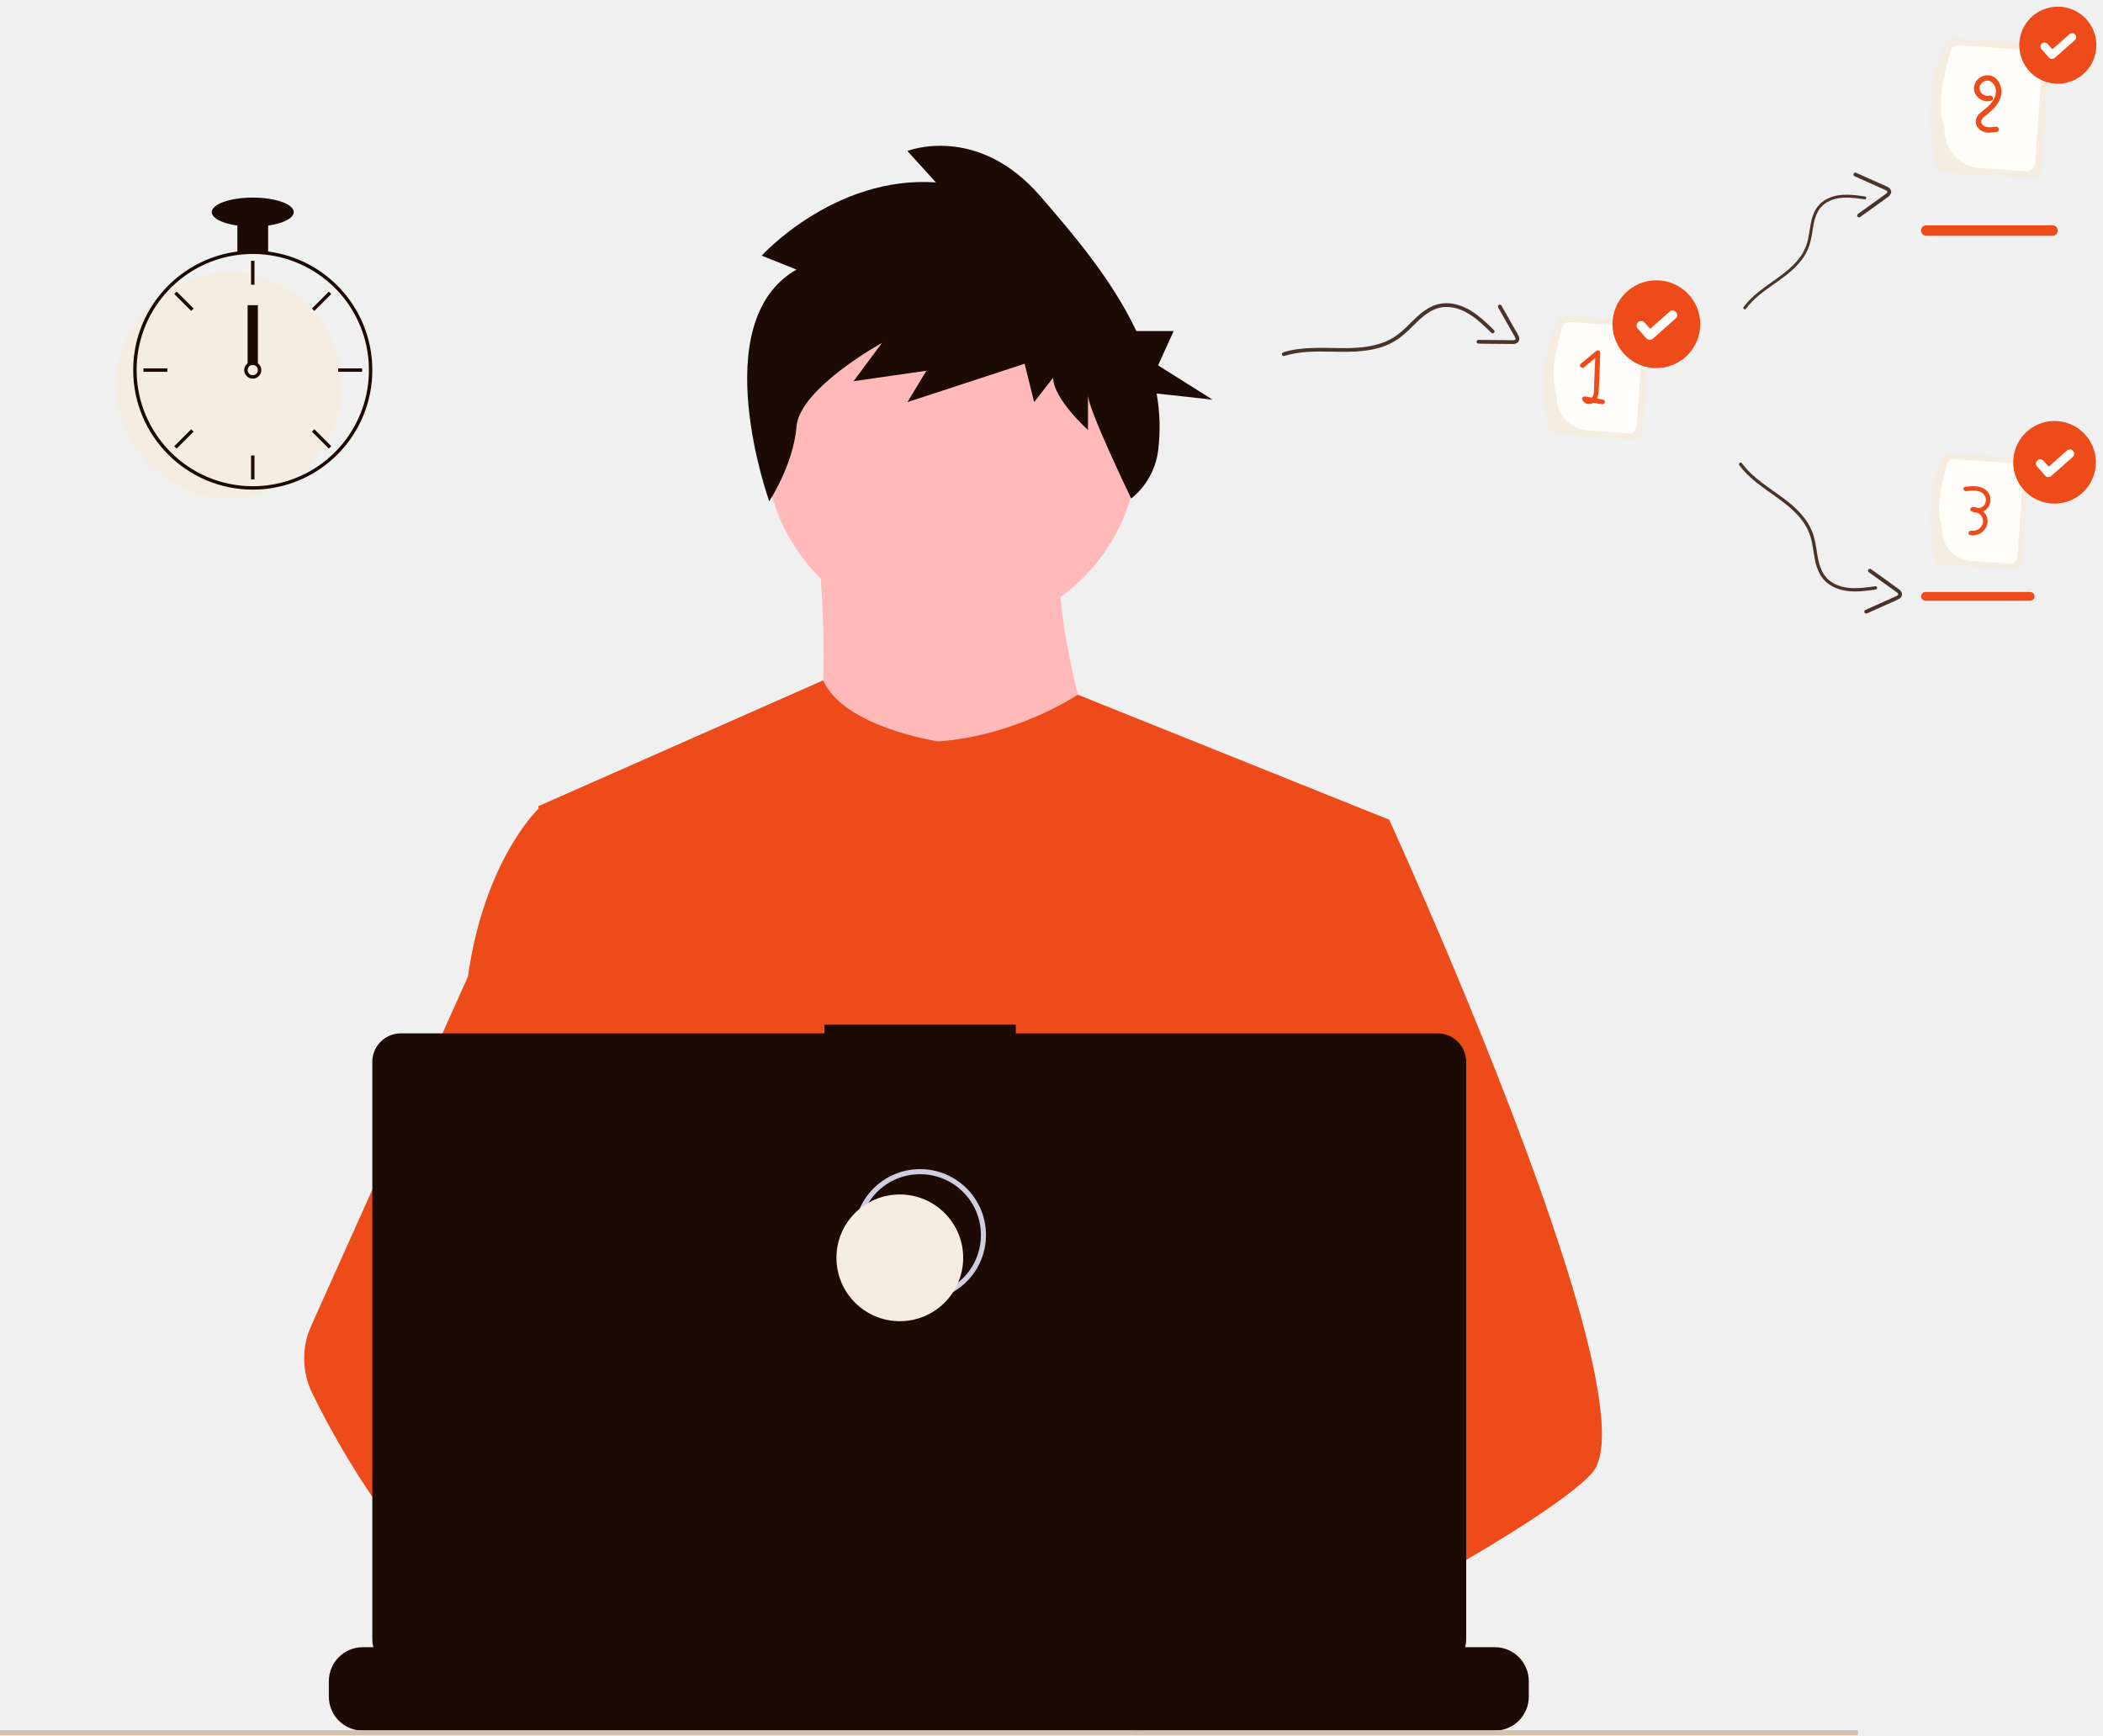
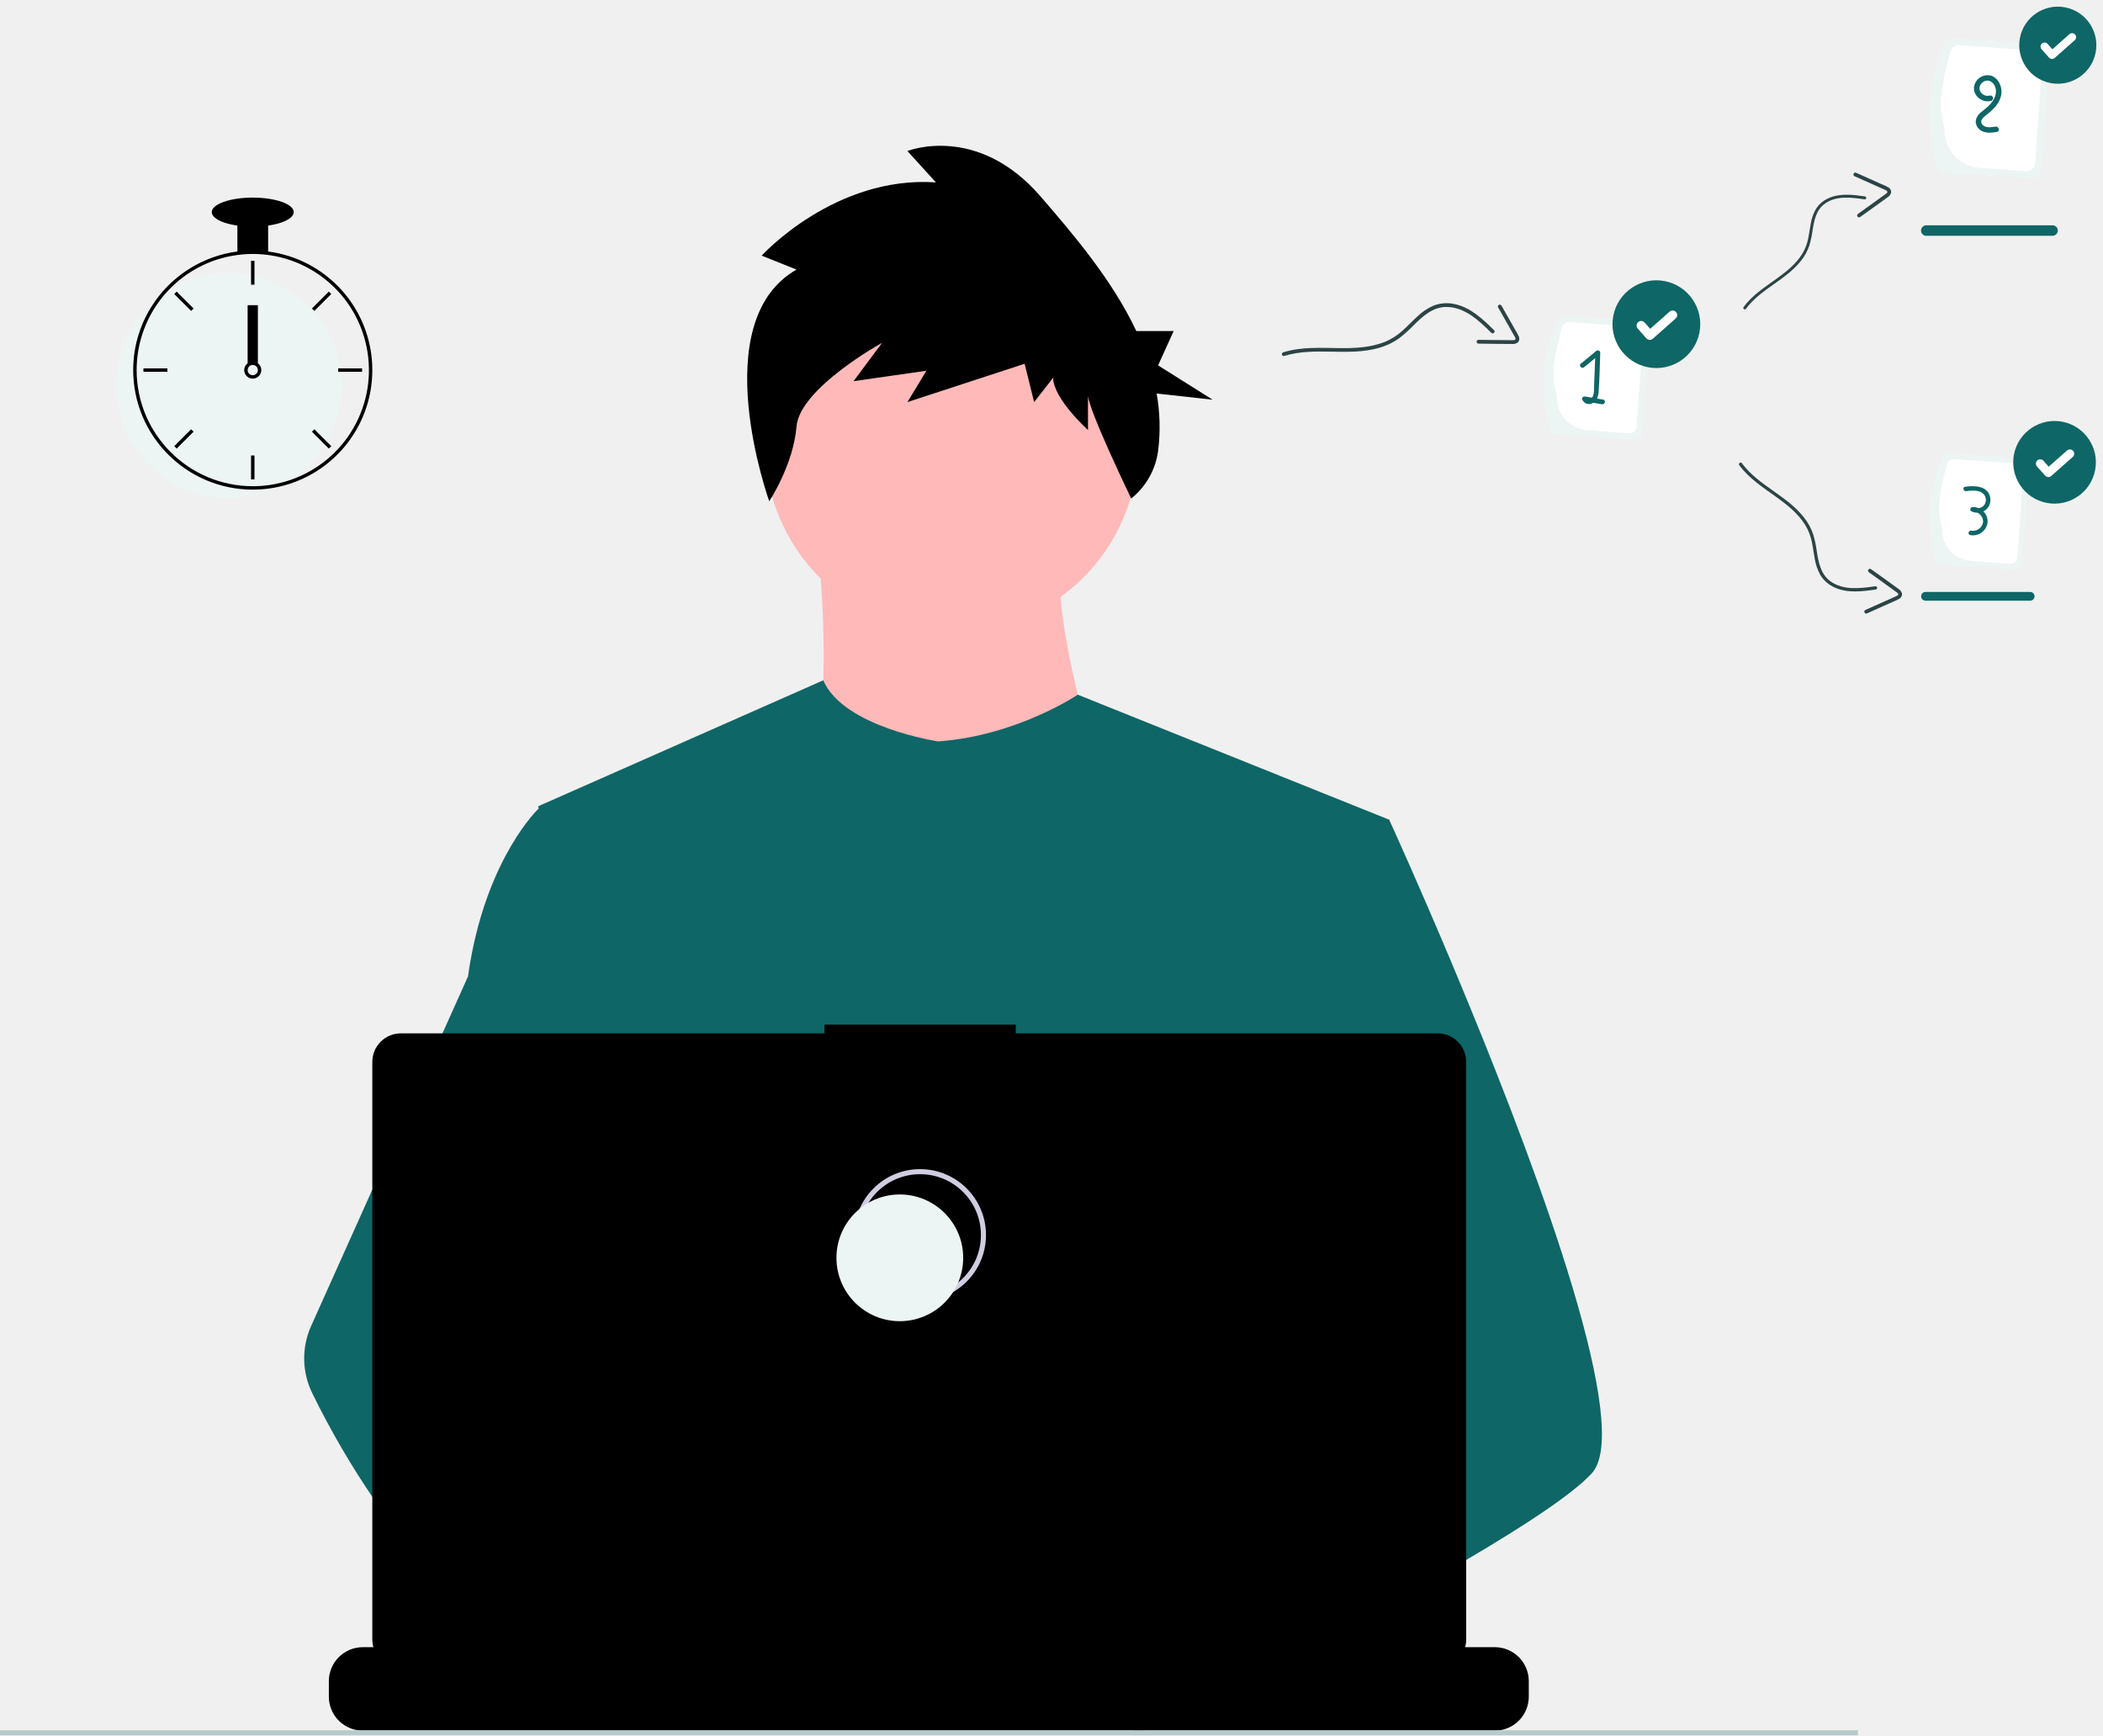
<svg xmlns="http://www.w3.org/2000/svg" width="829.692" height="684.73" viewBox="0 0 829.692 684.73">
  <g id="Group_204" data-name="Group 204" transform="translate(-472.5 -182.216)">
    <path id="Path_3200" data-name="Path 3200" d="M581.722,260.562S595.577,365,574.262,376.728s126.823,12.789,126.823,12.789-33.038-90.588-18.118-118.3Z" transform="translate(211.313 115.611)" fill="#ffb9b9" />
    <circle id="Ellipse_512" data-name="Ellipse 512" cx="73.536" cy="73.536" r="73.536" transform="translate(774.386 284.607)" fill="#ffb9b9" />
-     <path id="Path_3201" data-name="Path 3201" d="M809.257,390.045l-12.32,56.1-26.05,118.69-.78,6.5-8.99,75.25-5.98,49.99-4.01,33.58c-24.38,12.53-42.05,21.18-42.05,21.18s-1.52-7.62-3.97-17.37c-17.11,5.13-48.77,13.64-75.6,15.34,9.77,10.89-141.12-266.12-146.91-303.16-4.66-29.81-8.16-55-8.9-60.36-.1-.7-.15-1.06-.15-1.06l112.43-49.68c7.99,18.53,45.3,24.1,45.3,24.1,30.91-2.13,55.14-18.43,55.14-18.43Z" transform="translate(211.313 115.611)" fill="#EE4B1A" />
-     <path id="Path_3203" data-name="Path 3203" d="M575.433,154.235l-13.749-5.5s28.749-31.651,68.747-28.9l-11.25-12.385s27.5-11.009,52.5,17.89c13.141,15.191,28.346,33.048,37.825,53.163h14.725l-6.146,13.532,21.509,13.532-22.077-2.431a75.616,75.616,0,0,1,.6,22.445,29.041,29.041,0,0,1-10.634,19h0s-17.052-35.3-17.052-40.8v13.761s-13.749-12.385-13.749-20.642l-7.5,9.633-3.75-15.137-46.248,15.137,7.5-12.385-28.749,4.128,11.25-15.137s-32.5,17.89-33.749,33.027-10.762,29.481-10.762,29.481S539.184,174.877,575.433,154.235Z" transform="translate(211.313 134.35)" fill="#1C0A05" />
-     <path id="Path_3204" data-name="Path 3204" d="M889.187,647.955c-7.49,8.12-26.05,20.35-48.55,33.59-8.37,4.92-17.28,9.99-26.37,15.03-21.69,12.03-44.4,23.95-63.14,33.58-24.38,12.53-42.05,21.18-42.05,21.18s-1.52-7.62-3.97-17.37c-3.28-13.05-8.22-29.92-13.37-37.39-.18-.26-.36-.5-.54-.74-1.5-1.97-3.01-3.12-4.5-3.12l74.42-46.13,32.16-19.94-23.17-55.31-29.06-69.38,17.54-55.81,17.63-56.1h33.04s10.94,23.88,24.93,57.18c2.09,4.98,4.25,10.17,6.45,15.53C869.417,532.755,905.3,630.5,889.187,647.955Z" transform="translate(211.313 115.611)" fill="#EE4B1A" />
-     <path id="Path_3206" data-name="Path 3206" d="M556.677,695.915a47.791,47.791,0,0,0-8.1.66c-22.99,3.95-29.77,24.76-31.7,38.7a71.847,71.847,0,0,0-.7,12.86l-20.31-15.62-7.4-5.69c-17.81-6.21-33.68-17.24-47.44-30.25a238.48,238.48,0,0,1-31.95-37.89,334.145,334.145,0,0,1-24.72-42.4,31.184,31.184,0,0,1-.43-26.45l25.15-56.05,36.76-81.92q.4-2.925.89-5.72c7.29-41.8,26.82-60.36,26.82-60.36h14.92l9.98,60.36,12.4,74.99-8.69,28.34-20.08,65.45,19.19,20.84Z" transform="translate(211.313 115.611)" fill="#EE4B1A" />
-     <path id="Path_3208" data-name="Path 3208" d="M864.337,765.775v6.07a13.338,13.338,0,0,1-.91,4.87,13.693,13.693,0,0,1-.97,2,13.438,13.438,0,0,1-11.55,6.56H404.357a13.437,13.437,0,0,1-11.55-6.56,13.685,13.685,0,0,1-.97-2,13.339,13.339,0,0,1-.91-4.87v-6.07a13.426,13.426,0,0,1,13.43-13.43H430.1v-2.83a.559.559,0,0,1,.56-.56h13.43a.559.559,0,0,1,.56.56v2.83h8.39v-2.83a.559.559,0,0,1,.56-.56h13.43a.559.559,0,0,1,.56.56v2.83h8.4v-2.83a.559.559,0,0,1,.56-.56h13.43a.559.559,0,0,1,.56.56v2.83h8.39v-2.83a.559.559,0,0,1,.56-.56h13.43a.559.559,0,0,1,.56.56v2.83h8.39v-2.83a.559.559,0,0,1,.56-.56h13.43a.559.559,0,0,1,.56.56v2.83h8.4v-2.83a.559.559,0,0,1,.56-.56h13.43a.559.559,0,0,1,.56.56v2.83h8.39v-2.83a.559.559,0,0,1,.56-.56h105.2a.559.559,0,0,1,.56.56v2.83h8.4v-2.83a.559.559,0,0,1,.56-.56h13.43a.566.566,0,0,1,.56.56v2.83h8.39v-2.83a.559.559,0,0,1,.56-.56h13.43a.559.559,0,0,1,.56.56v2.83h8.39v-2.83a.559.559,0,0,1,.56-.56h13.43a.559.559,0,0,1,.56.56v2.83h8.4v-2.83a.559.559,0,0,1,.56-.56H765.3a.557.557,0,0,1,.55.56v2.83h8.4v-2.83a.559.559,0,0,1,.56-.56h13.43a.559.559,0,0,1,.56.56v2.83h8.39v-2.83a.559.559,0,0,1,.56-.56h13.43a.559.559,0,0,1,.56.56v2.83h39.17a13.426,13.426,0,0,1,13.43,13.43Z" transform="translate(211.313 79.816)" fill="#1C0A05" />
-     <rect id="Rectangle_742" data-name="Rectangle 742" width="733" height="2" transform="translate(472.5 864.946)" fill="#CFC2B0" />
-     <path id="Path_3209" data-name="Path 3209" d="M828.381,510.145H661.938v-3.431H586.466v3.431H419.337A11.259,11.259,0,0,0,408.079,521.4V749.315a11.259,11.259,0,0,0,11.259,11.259H828.381a11.259,11.259,0,0,0,11.259-11.259V521.4a11.259,11.259,0,0,0-11.259-11.259Z" transform="translate(211.313 79.816)" fill="#1C0A05" />
+     <path id="Path_3201" data-name="Path 3201" d="M809.257,390.045l-12.32,56.1-26.05,118.69-.78,6.5-8.99,75.25-5.98,49.99-4.01,33.58c-24.38,12.53-42.05,21.18-42.05,21.18s-1.52-7.62-3.97-17.37c-17.11,5.13-48.77,13.64-75.6,15.34,9.77,10.89-141.12-266.12-146.91-303.16-4.66-29.81-8.16-55-8.9-60.36-.1-.7-.15-1.06-.15-1.06l112.43-49.68c7.99,18.53,45.3,24.1,45.3,24.1,30.91-2.13,55.14-18.43,55.14-18.43Z" transform="translate(211.313 115.611)" fill="#0F6666" />
+     <path id="Path_3203" data-name="Path 3203" d="M575.433,154.235l-13.749-5.5s28.749-31.651,68.747-28.9l-11.25-12.385s27.5-11.009,52.5,17.89c13.141,15.191,28.346,33.048,37.825,53.163h14.725l-6.146,13.532,21.509,13.532-22.077-2.431a75.616,75.616,0,0,1,.6,22.445,29.041,29.041,0,0,1-10.634,19h0s-17.052-35.3-17.052-40.8v13.761s-13.749-12.385-13.749-20.642l-7.5,9.633-3.75-15.137-46.248,15.137,7.5-12.385-28.749,4.128,11.25-15.137s-32.5,17.89-33.749,33.027-10.762,29.481-10.762,29.481S539.184,174.877,575.433,154.235Z" transform="translate(211.313 134.35)" fill="#000000" />
+     <path id="Path_3204" data-name="Path 3204" d="M889.187,647.955c-7.49,8.12-26.05,20.35-48.55,33.59-8.37,4.92-17.28,9.99-26.37,15.03-21.69,12.03-44.4,23.95-63.14,33.58-24.38,12.53-42.05,21.18-42.05,21.18s-1.52-7.62-3.97-17.37c-3.28-13.05-8.22-29.92-13.37-37.39-.18-.26-.36-.5-.54-.74-1.5-1.97-3.01-3.12-4.5-3.12l74.42-46.13,32.16-19.94-23.17-55.31-29.06-69.38,17.54-55.81,17.63-56.1h33.04s10.94,23.88,24.93,57.18c2.09,4.98,4.25,10.17,6.45,15.53C869.417,532.755,905.3,630.5,889.187,647.955Z" transform="translate(211.313 115.611)" fill="#0F6666" />
+     <path id="Path_3206" data-name="Path 3206" d="M556.677,695.915a47.791,47.791,0,0,0-8.1.66c-22.99,3.95-29.77,24.76-31.7,38.7a71.847,71.847,0,0,0-.7,12.86l-20.31-15.62-7.4-5.69c-17.81-6.21-33.68-17.24-47.44-30.25a238.48,238.48,0,0,1-31.95-37.89,334.145,334.145,0,0,1-24.72-42.4,31.184,31.184,0,0,1-.43-26.45l25.15-56.05,36.76-81.92q.4-2.925.89-5.72c7.29-41.8,26.82-60.36,26.82-60.36h14.92l9.98,60.36,12.4,74.99-8.69,28.34-20.08,65.45,19.19,20.84Z" transform="translate(211.313 115.611)" fill="#0F6666" />
+     <path id="Path_3208" data-name="Path 3208" d="M864.337,765.775v6.07a13.338,13.338,0,0,1-.91,4.87,13.693,13.693,0,0,1-.97,2,13.438,13.438,0,0,1-11.55,6.56H404.357a13.437,13.437,0,0,1-11.55-6.56,13.685,13.685,0,0,1-.97-2,13.339,13.339,0,0,1-.91-4.87v-6.07a13.426,13.426,0,0,1,13.43-13.43H430.1v-2.83a.559.559,0,0,1,.56-.56h13.43a.559.559,0,0,1,.56.56v2.83h8.39v-2.83a.559.559,0,0,1,.56-.56h13.43a.559.559,0,0,1,.56.56v2.83h8.4v-2.83a.559.559,0,0,1,.56-.56h13.43a.559.559,0,0,1,.56.56v2.83h8.39v-2.83a.559.559,0,0,1,.56-.56h13.43a.559.559,0,0,1,.56.56v2.83h8.39v-2.83a.559.559,0,0,1,.56-.56h13.43a.559.559,0,0,1,.56.56v2.83h8.4v-2.83a.559.559,0,0,1,.56-.56h13.43a.559.559,0,0,1,.56.56v2.83h8.39v-2.83a.559.559,0,0,1,.56-.56h105.2a.559.559,0,0,1,.56.56v2.83h8.4v-2.83a.559.559,0,0,1,.56-.56h13.43a.566.566,0,0,1,.56.56v2.83h8.39v-2.83a.559.559,0,0,1,.56-.56h13.43a.559.559,0,0,1,.56.56v2.83h8.39v-2.83a.559.559,0,0,1,.56-.56h13.43a.559.559,0,0,1,.56.56v2.83h8.4v-2.83a.559.559,0,0,1,.56-.56H765.3a.557.557,0,0,1,.55.56v2.83h8.4v-2.83a.559.559,0,0,1,.56-.56h13.43a.559.559,0,0,1,.56.56v2.83h8.39v-2.83a.559.559,0,0,1,.56-.56h13.43a.559.559,0,0,1,.56.56v2.83h39.17a13.426,13.426,0,0,1,13.43,13.43Z" transform="translate(211.313 79.816)" fill="#000000" />
+     <rect id="Rectangle_742" data-name="Rectangle 742" width="733" height="2" transform="translate(472.5 864.946)" fill="#B7CACA" />
+     <path id="Path_3209" data-name="Path 3209" d="M828.381,510.145H661.938v-3.431H586.466v3.431H419.337A11.259,11.259,0,0,0,408.079,521.4V749.315a11.259,11.259,0,0,0,11.259,11.259H828.381a11.259,11.259,0,0,0,11.259-11.259V521.4a11.259,11.259,0,0,0-11.259-11.259Z" transform="translate(211.313 79.816)" fill="#000000" />
    <circle id="Ellipse_513" data-name="Ellipse 513" cx="25" cy="25" r="25" transform="translate(810.5 644.531)" fill="none" stroke="#d0cde1" stroke-miterlimit="10" stroke-width="2" />
-     <circle id="Ellipse_514" data-name="Ellipse 514" cx="25" cy="25" r="25" transform="translate(802.5 653.531)" fill="#F5EDE2" />
-     <ellipse id="Ellipse_515" data-name="Ellipse 515" cx="44.477" cy="44.477" rx="44.477" ry="44.477" transform="translate(518.309 289.834)" fill="#F5EDE2" />
-     <path id="Path_3212" data-name="Path 3212" d="M281.185,161.578a48.073,48.073,0,0,0-12.13,0A47.3,47.3,0,0,0,230.03,194.49a46.651,46.651,0,0,0-2.049,12.143c-.02.573-.034,1.152-.034,1.732a47.219,47.219,0,0,0,47.172,47.172c1,0,2.008-.034,3-.094a46.654,46.654,0,0,0,6.914-.957,47.178,47.178,0,0,0-3.848-92.909Zm8.7,90.173h-.007a45.356,45.356,0,0,1-11.759,2.338c-.991.067-1.995.1-3,.1A45.88,45.88,0,0,1,229.3,208.366c0-.58.013-1.159.034-1.732a45.824,45.824,0,1,1,60.556,45.117Z" transform="translate(297.101 119.88)" fill="#1C0A05" />
-     <rect id="Rectangle_745" data-name="Rectangle 745" width="1.348" height="9.434" transform="translate(571.547 285.117)" fill="#1C0A05" />
-     <rect id="Rectangle_746" data-name="Rectangle 746" width="1.348" height="9.434" transform="translate(541.247 298.226) rotate(-45)" fill="#1C0A05" />
-     <rect id="Rectangle_747" data-name="Rectangle 747" width="1.348" height="9.434" transform="translate(529.091 328.92) rotate(-90)" fill="#1C0A05" />
-     <rect id="Rectangle_748" data-name="Rectangle 748" width="1.348" height="9.434" transform="translate(542.199 359.218) rotate(-135)" fill="#1C0A05" />
-     <rect id="Rectangle_749" data-name="Rectangle 749" width="1.348" height="9.434" transform="translate(596.521 304.896) rotate(-135)" fill="#1C0A05" />
-     <rect id="Rectangle_750" data-name="Rectangle 750" width="1.348" height="9.434" transform="translate(605.914 328.92) rotate(-90)" fill="#1C0A05" />
-     <rect id="Rectangle_751" data-name="Rectangle 751" width="1.348" height="9.434" transform="translate(595.57 352.547) rotate(-45)" fill="#1C0A05" />
-     <rect id="Rectangle_752" data-name="Rectangle 752" width="1.348" height="9.434" transform="translate(571.547 361.94)" fill="#1C0A05" />
-     <path id="Path_3213" data-name="Path 3213" d="M311.476,240.006a3.369,3.369,0,0,0-4.043,0,3.468,3.468,0,0,0-.964,1.132,3.37,3.37,0,1,0,5.007-1.132Zm-2.022,4.717a2.028,2.028,0,0,1-2.022-2.022,2.058,2.058,0,0,1,.357-1.146,2.02,2.02,0,1,1,1.664,3.167Z" transform="translate(262.766 85.545)" fill="#1C0A05" />
-     <rect id="Rectangle_753" data-name="Rectangle 753" width="12.13" height="12.13" transform="translate(566.154 269.617)" fill="#1C0A05" />
-     <ellipse id="Ellipse_516" data-name="Ellipse 516" cx="16.173" cy="5.728" rx="16.173" ry="5.728" transform="translate(556.047 260.184)" fill="#1C0A05" />
-     <rect id="Rectangle_754" data-name="Rectangle 754" width="4.043" height="22.912" transform="translate(570.198 302.637)" fill="#1C0A05" />
-     <path id="Path_3173" data-name="Path 3173" d="M718.414,342.916c-3.279-13.773-2.732-27.339,2.883-40.629a3.113,3.113,0,0,1,3.322-2.882l30.684,2.177a3.113,3.113,0,0,1,2.881,3.322L755.3,345.534a3.113,3.113,0,0,1-3.322,2.882L721.3,346.238A3.113,3.113,0,0,1,718.414,342.916Z" transform="translate(365.104 7.308)" fill="#F5EDE2" />
-     <path id="Path_3174" data-name="Path 3174" d="M723.887,332.291c-2.624-6.787-.946-16.121,1.853-26.12a2.915,2.915,0,0,1,3.111-2.7l26.37,1.871a2.915,2.915,0,0,1,2.7,3.111l-2.565,36.154a2.916,2.916,0,0,1-3.111,2.7l-16.336-1.159a12.986,12.986,0,0,1-12.021-13.857Z" transform="translate(362.854 5.829)" fill="#FFFDF9" />
-     <path id="Path_3175" data-name="Path 3175" d="M748.081,340.447l-2.416-.415a8.117,8.117,0,0,0,.633-2.76c.381-5.085.42-10.218.623-15.314a.966.966,0,0,0-1.629-.675l-6.069,5.027c-.947.784.41,2.128,1.35,1.35l4.356-3.608q-.2,5.008-.4,10.016c-.064,1.6.131,3.548-.525,5.055a2.432,2.432,0,0,1-.348.565l-2.675-.46c-.641-.11-1.456.425-1.174,1.174a2.927,2.927,0,0,0,3.975,1.515,3.222,3.222,0,0,0,.4-.212l3.4.584C748.775,342.494,749.292,340.655,748.081,340.447Z" transform="translate(356.917 -0.556)" fill="#EE4B1A" />
-     <path id="Path_3176" data-name="Path 3176" d="M998.3,555.384c-3.089-12.972-2.574-25.748,2.715-38.265a2.932,2.932,0,0,1,3.129-2.714l28.9,2.051a2.932,2.932,0,0,1,2.714,3.129l-2.715,38.265a2.932,2.932,0,0,1-3.129,2.714l-28.9-2.051A2.932,2.932,0,0,1,998.3,555.384Z" transform="translate(237.43 -153.484)" fill="#F5EDE2" />
-     <path id="Path_3177" data-name="Path 3177" d="M1003.81,545.614c-2.472-6.392-.891-15.183,1.746-24.6a2.746,2.746,0,0,1,2.93-2.542l24.836,1.762a2.745,2.745,0,0,1,2.542,2.93l-2.416,34.051a2.746,2.746,0,0,1-2.93,2.542l-15.385-1.092A12.231,12.231,0,0,1,1003.81,545.614Z" transform="translate(234.953 -155.114)" fill="#FFFDF9" />
-     <path id="Path_3178" data-name="Path 3178" d="M1026.439,546.282a5.058,5.058,0,0,0,.932-.565,5.158,5.158,0,0,0,1.687-5.364c-1.165-4.281-6.286-4.307-9.822-3.792-1.141.166-.656,1.9.478,1.734,2.383-.347,6.123-.628,7.4,1.975a3.419,3.419,0,0,1-.547,3.766,3.327,3.327,0,0,1-2.023.962,5.348,5.348,0,0,0-2.354-.439c-.833.039-1.3,1.251-.454,1.675a5.4,5.4,0,0,0,2.4.567,3.9,3.9,0,0,1,2.2,3.714,4.029,4.029,0,0,1-4.587,3.379l-.022,0c-1.13-.227-1.613,1.505-.478,1.734a5.843,5.843,0,0,0,6.823-4.66q.023-.124.041-.248A5.46,5.46,0,0,0,1026.439,546.282Z" transform="translate(228.537 -162.275)" fill="#EE4B1A" />
-     <path id="Path_3179" data-name="Path 3179" d="M944.684,221.736c-3.718-15.615-3.1-30.994,3.268-46.062a3.529,3.529,0,0,1,3.766-3.267l34.786,2.468a3.529,3.529,0,0,1,3.267,3.766L986.5,224.7a3.529,3.529,0,0,1-3.766,3.267L947.951,225.5A3.529,3.529,0,0,1,944.684,221.736Z" transform="translate(291.4 24.716)" fill="#F5EDE2" />
-     <path id="Path_3180" data-name="Path 3180" d="M950.062,209.145c-2.975-7.695-1.073-18.277,2.1-29.613a3.305,3.305,0,0,1,3.527-3.06l29.9,2.121a3.306,3.306,0,0,1,3.06,3.527l-2.909,40.989a3.305,3.305,0,0,1-3.527,3.06l-18.52-1.314A14.723,14.723,0,0,1,950.062,209.145Z" transform="translate(289.678 23.583)" fill="#FFFDF9" />
-     <path id="Path_3181" data-name="Path 3181" d="M973.477,193.076a5.385,5.385,0,0,0-6.82,4.5c-.394,3.562,3.437,6.373,6.754,5.405a1.083,1.083,0,0,0-.575-2.087c-2.431.71-5.024-1.916-3.627-4.262a3.2,3.2,0,0,1,3.265-1.6,3.62,3.62,0,0,1,2.412,2.189c1.193,2.688-.225,5.417-2.1,7.371-1.072,1.114-2.329,1.98-3.484,3a5.037,5.037,0,0,0-1.981,3.574,4.326,4.326,0,0,0,2.461,3.738c1.845.949,3.944.647,5.906.331,1.371-.221.789-2.306-.575-2.087-1.717.276-4.287.695-5.375-1.1-.932-1.533.988-2.879,2.033-3.694,2.628-2.049,5.286-4.7,5.681-8.18C977.772,197.325,976.322,194.063,973.477,193.076Z" transform="translate(284.65 19.026)" fill="#EE4B1A" />
-     <path id="Path_3187" data-name="Path 3187" d="M524.5,408.774c12.134-3.771,25.124.307,37.325-3.173a25.3,25.3,0,0,0,7.841-3.683,48.73,48.73,0,0,0,5.707-5.079c3.67-3.63,7.656-7.442,13.17-7.4,7.261.055,12.836,5.449,17.676,10.212.684.673,1.738-.38,1.054-1.054-4.447-4.376-9.252-8.993-15.583-10.3a14.38,14.38,0,0,0-8.5.706,22.19,22.19,0,0,0-6.317,4.319c-1.949,1.788-3.747,3.734-5.723,5.494a23.826,23.826,0,0,1-7.02,4.431c-5.593,2.227-11.728,2.5-17.677,2.431-7.468-.081-15.113-.59-22.348,1.658-.913.284-.523,1.722.4,1.437Z" transform="translate(454.666 -86.104)" fill="#4A342A" />
-     <path id="Path_3188" data-name="Path 3188" d="M686.758,390.171l3.73,6.575,1.8,3.182c.321.565.65,1.127.963,1.7.192.35.611.982.211,1.314a1.943,1.943,0,0,1-1.134.177c-.657,0-1.315-.013-1.973-.02l-3.7-.037-7.645-.077a.745.745,0,0,0,0,1.49c4.438.045,8.879.139,13.317.135a3.184,3.184,0,0,0,2.178-.6,2.072,2.072,0,0,0,.4-2.388,22.678,22.678,0,0,0-1.506-2.763l-1.624-2.864-3.73-6.575a.746.746,0,0,0-1.286.752Z" transform="translate(376.793 -86.666)" fill="#4A342A" />
-     <path id="Path_3192" data-name="Path 3192" d="M769.144,324.579c5.844-7.922,15.823-11.338,21.842-19.11a19.6,19.6,0,0,0,3.2-5.9,37.747,37.747,0,0,0,1.232-5.79c.625-3.95,1.364-8.159,4.825-10.663,4.558-3.3,10.513-2.49,15.72-1.738a.577.577,0,0,0,.174-1.141c-4.784-.691-9.9-1.368-14.453.722a11.141,11.141,0,0,0-4.982,4.342,17.2,17.2,0,0,0-1.961,5.6c-.4,2.011-.625,4.051-1.051,6.056a18.456,18.456,0,0,1-2.349,5.988c-2.469,3.957-6.176,6.94-9.919,9.63-4.7,3.376-9.7,6.568-13.189,11.291-.44.6.464,1.315.907.715Z" transform="translate(392.166 -20.509)" fill="#4A342A" />
-     <path id="Path_3193" data-name="Path 3193" d="M884.38,263.394l6.9,3.088,3.339,1.494c.593.266,1.191.523,1.781.8.362.169,1.074.429.948.934-.086.344-.546.62-.809.814-.529.391-1.068.768-1.6,1.153l-3,2.161-6.205,4.466a.745.745,0,0,0,.883,1.2c3.6-2.593,7.236-5.148,10.809-7.78a3.185,3.185,0,0,0,1.4-1.77,2.072,2.072,0,0,0-1.1-2.158,22.688,22.688,0,0,0-2.85-1.334l-3-1.345-6.9-3.088a.746.746,0,0,0-.591,1.368Z" transform="translate(319.761 -11.658)" fill="#4A342A" />
-     <path id="Path_3194" data-name="Path 3194" d="M989.565,279.124h-49.8a2.075,2.075,0,0,1-.013-4.15h49.808a2.075,2.075,0,1,1,.013,4.15Z" transform="translate(292.714 -3.863)" fill="#EE4B1A" />
-     <path id="Path_3195" data-name="Path 3195" d="M822.271,487.041c6.569,8.906,17.787,12.745,24.553,21.482a22.035,22.035,0,0,1,3.6,6.629,42.434,42.434,0,0,1,1.385,6.508c.7,4.441,1.533,9.171,5.424,11.986,5.124,3.707,11.818,2.8,17.671,1.953a.649.649,0,0,1,.2,1.283c-5.378.777-11.132,1.537-16.247-.812a12.523,12.523,0,0,1-5.6-4.881,19.326,19.326,0,0,1-2.2-6.289c-.446-2.26-.7-4.553-1.182-6.807a20.751,20.751,0,0,0-2.64-6.731c-2.776-4.448-6.942-7.8-11.15-10.825-5.282-3.8-10.909-7.383-14.826-12.692-.494-.67.521-1.479,1.019-.8Z" transform="translate(337.438 -122.06)" fill="#4A342A" />
-     <path id="Path_3196" data-name="Path 3196" d="M937.38,602.648l6.9-3.088,3.339-1.494c.593-.266,1.191-.523,1.781-.8.362-.169,1.074-.429.948-.934-.086-.344-.546-.62-.809-.814-.529-.391-1.068-.768-1.6-1.153l-3-2.161-6.205-4.466a.745.745,0,0,1,.883-1.2c3.6,2.593,7.236,5.148,10.809,7.78a3.184,3.184,0,0,1,1.4,1.77,2.072,2.072,0,0,1-1.1,2.158,22.688,22.688,0,0,1-2.85,1.334l-3,1.345-6.9,3.088a.746.746,0,0,1-.591-1.368Z" transform="translate(271.053 -179.744)" fill="#4A342A" />
-     <path id="Path_3197" data-name="Path 3197" d="M1033.783,609.422H992.415a1.724,1.724,0,0,1-.015-3.447h41.383a1.724,1.724,0,0,1,.015,3.447Z" transform="translate(239.718 -190.183)" fill="#EE4B1A" />
+     <circle id="Ellipse_514" data-name="Ellipse 514" cx="25" cy="25" r="25" transform="translate(802.5 653.531)" fill="#EDF4F4" />
+     <ellipse id="Ellipse_515" data-name="Ellipse 515" cx="44.477" cy="44.477" rx="44.477" ry="44.477" transform="translate(518.309 289.834)" fill="#EDF4F4" />
+     <path id="Path_3212" data-name="Path 3212" d="M281.185,161.578a48.073,48.073,0,0,0-12.13,0A47.3,47.3,0,0,0,230.03,194.49a46.651,46.651,0,0,0-2.049,12.143c-.02.573-.034,1.152-.034,1.732a47.219,47.219,0,0,0,47.172,47.172c1,0,2.008-.034,3-.094a46.654,46.654,0,0,0,6.914-.957,47.178,47.178,0,0,0-3.848-92.909Zm8.7,90.173h-.007a45.356,45.356,0,0,1-11.759,2.338c-.991.067-1.995.1-3,.1A45.88,45.88,0,0,1,229.3,208.366c0-.58.013-1.159.034-1.732a45.824,45.824,0,1,1,60.556,45.117Z" transform="translate(297.101 119.88)" fill="#000000" />
+     <rect id="Rectangle_745" data-name="Rectangle 745" width="1.348" height="9.434" transform="translate(571.547 285.117)" fill="#000000" />
+     <rect id="Rectangle_746" data-name="Rectangle 746" width="1.348" height="9.434" transform="translate(541.247 298.226) rotate(-45)" fill="#000000" />
+     <rect id="Rectangle_747" data-name="Rectangle 747" width="1.348" height="9.434" transform="translate(529.091 328.92) rotate(-90)" fill="#000000" />
+     <rect id="Rectangle_748" data-name="Rectangle 748" width="1.348" height="9.434" transform="translate(542.199 359.218) rotate(-135)" fill="#000000" />
+     <rect id="Rectangle_749" data-name="Rectangle 749" width="1.348" height="9.434" transform="translate(596.521 304.896) rotate(-135)" fill="#000000" />
+     <rect id="Rectangle_750" data-name="Rectangle 750" width="1.348" height="9.434" transform="translate(605.914 328.92) rotate(-90)" fill="#000000" />
+     <rect id="Rectangle_751" data-name="Rectangle 751" width="1.348" height="9.434" transform="translate(595.57 352.547) rotate(-45)" fill="#000000" />
+     <rect id="Rectangle_752" data-name="Rectangle 752" width="1.348" height="9.434" transform="translate(571.547 361.94)" fill="#000000" />
+     <path id="Path_3213" data-name="Path 3213" d="M311.476,240.006a3.369,3.369,0,0,0-4.043,0,3.468,3.468,0,0,0-.964,1.132,3.37,3.37,0,1,0,5.007-1.132Zm-2.022,4.717a2.028,2.028,0,0,1-2.022-2.022,2.058,2.058,0,0,1,.357-1.146,2.02,2.02,0,1,1,1.664,3.167Z" transform="translate(262.766 85.545)" fill="#000000" />
+     <rect id="Rectangle_753" data-name="Rectangle 753" width="12.13" height="12.13" transform="translate(566.154 269.617)" fill="#000000" />
+     <ellipse id="Ellipse_516" data-name="Ellipse 516" cx="16.173" cy="5.728" rx="16.173" ry="5.728" transform="translate(556.047 260.184)" fill="#000000" />
+     <rect id="Rectangle_754" data-name="Rectangle 754" width="4.043" height="22.912" transform="translate(570.198 302.637)" fill="#000000" />
+     <path id="Path_3173" data-name="Path 3173" d="M718.414,342.916c-3.279-13.773-2.732-27.339,2.883-40.629a3.113,3.113,0,0,1,3.322-2.882l30.684,2.177a3.113,3.113,0,0,1,2.881,3.322L755.3,345.534a3.113,3.113,0,0,1-3.322,2.882L721.3,346.238A3.113,3.113,0,0,1,718.414,342.916Z" transform="translate(365.104 7.308)" fill="#EDF4F4" />
+     <path id="Path_3174" data-name="Path 3174" d="M723.887,332.291c-2.624-6.787-.946-16.121,1.853-26.12a2.915,2.915,0,0,1,3.111-2.7l26.37,1.871a2.915,2.915,0,0,1,2.7,3.111l-2.565,36.154a2.916,2.916,0,0,1-3.111,2.7l-16.336-1.159a12.986,12.986,0,0,1-12.021-13.857Z" transform="translate(362.854 5.829)" fill="#FFFFFF" />
+     <path id="Path_3175" data-name="Path 3175" d="M748.081,340.447l-2.416-.415a8.117,8.117,0,0,0,.633-2.76c.381-5.085.42-10.218.623-15.314a.966.966,0,0,0-1.629-.675l-6.069,5.027c-.947.784.41,2.128,1.35,1.35l4.356-3.608q-.2,5.008-.4,10.016c-.064,1.6.131,3.548-.525,5.055a2.432,2.432,0,0,1-.348.565l-2.675-.46c-.641-.11-1.456.425-1.174,1.174a2.927,2.927,0,0,0,3.975,1.515,3.222,3.222,0,0,0,.4-.212l3.4.584C748.775,342.494,749.292,340.655,748.081,340.447Z" transform="translate(356.917 -0.556)" fill="#0F6666" />
+     <path id="Path_3176" data-name="Path 3176" d="M998.3,555.384c-3.089-12.972-2.574-25.748,2.715-38.265a2.932,2.932,0,0,1,3.129-2.714l28.9,2.051a2.932,2.932,0,0,1,2.714,3.129l-2.715,38.265a2.932,2.932,0,0,1-3.129,2.714l-28.9-2.051A2.932,2.932,0,0,1,998.3,555.384Z" transform="translate(237.43 -153.484)" fill="#EDF4F4" />
+     <path id="Path_3177" data-name="Path 3177" d="M1003.81,545.614c-2.472-6.392-.891-15.183,1.746-24.6a2.746,2.746,0,0,1,2.93-2.542l24.836,1.762a2.745,2.745,0,0,1,2.542,2.93l-2.416,34.051a2.746,2.746,0,0,1-2.93,2.542l-15.385-1.092A12.231,12.231,0,0,1,1003.81,545.614Z" transform="translate(234.953 -155.114)" fill="#FFFFFF" />
+     <path id="Path_3178" data-name="Path 3178" d="M1026.439,546.282a5.058,5.058,0,0,0,.932-.565,5.158,5.158,0,0,0,1.687-5.364c-1.165-4.281-6.286-4.307-9.822-3.792-1.141.166-.656,1.9.478,1.734,2.383-.347,6.123-.628,7.4,1.975a3.419,3.419,0,0,1-.547,3.766,3.327,3.327,0,0,1-2.023.962,5.348,5.348,0,0,0-2.354-.439c-.833.039-1.3,1.251-.454,1.675a5.4,5.4,0,0,0,2.4.567,3.9,3.9,0,0,1,2.2,3.714,4.029,4.029,0,0,1-4.587,3.379l-.022,0c-1.13-.227-1.613,1.505-.478,1.734a5.843,5.843,0,0,0,6.823-4.66q.023-.124.041-.248A5.46,5.46,0,0,0,1026.439,546.282Z" transform="translate(228.537 -162.275)" fill="#0F6666" />
+     <path id="Path_3179" data-name="Path 3179" d="M944.684,221.736c-3.718-15.615-3.1-30.994,3.268-46.062a3.529,3.529,0,0,1,3.766-3.267l34.786,2.468a3.529,3.529,0,0,1,3.267,3.766L986.5,224.7a3.529,3.529,0,0,1-3.766,3.267L947.951,225.5A3.529,3.529,0,0,1,944.684,221.736Z" transform="translate(291.4 24.716)" fill="#EDF4F4" />
+     <path id="Path_3180" data-name="Path 3180" d="M950.062,209.145c-2.975-7.695-1.073-18.277,2.1-29.613a3.305,3.305,0,0,1,3.527-3.06l29.9,2.121a3.306,3.306,0,0,1,3.06,3.527l-2.909,40.989a3.305,3.305,0,0,1-3.527,3.06l-18.52-1.314A14.723,14.723,0,0,1,950.062,209.145Z" transform="translate(289.678 23.583)" fill="#FFFFFF" />
+     <path id="Path_3181" data-name="Path 3181" d="M973.477,193.076a5.385,5.385,0,0,0-6.82,4.5c-.394,3.562,3.437,6.373,6.754,5.405a1.083,1.083,0,0,0-.575-2.087c-2.431.71-5.024-1.916-3.627-4.262a3.2,3.2,0,0,1,3.265-1.6,3.62,3.62,0,0,1,2.412,2.189c1.193,2.688-.225,5.417-2.1,7.371-1.072,1.114-2.329,1.98-3.484,3a5.037,5.037,0,0,0-1.981,3.574,4.326,4.326,0,0,0,2.461,3.738c1.845.949,3.944.647,5.906.331,1.371-.221.789-2.306-.575-2.087-1.717.276-4.287.695-5.375-1.1-.932-1.533.988-2.879,2.033-3.694,2.628-2.049,5.286-4.7,5.681-8.18C977.772,197.325,976.322,194.063,973.477,193.076Z" transform="translate(284.65 19.026)" fill="#0F6666" />
+     <path id="Path_3187" data-name="Path 3187" d="M524.5,408.774c12.134-3.771,25.124.307,37.325-3.173a25.3,25.3,0,0,0,7.841-3.683,48.73,48.73,0,0,0,5.707-5.079c3.67-3.63,7.656-7.442,13.17-7.4,7.261.055,12.836,5.449,17.676,10.212.684.673,1.738-.38,1.054-1.054-4.447-4.376-9.252-8.993-15.583-10.3a14.38,14.38,0,0,0-8.5.706,22.19,22.19,0,0,0-6.317,4.319c-1.949,1.788-3.747,3.734-5.723,5.494a23.826,23.826,0,0,1-7.02,4.431c-5.593,2.227-11.728,2.5-17.677,2.431-7.468-.081-15.113-.59-22.348,1.658-.913.284-.523,1.722.4,1.437Z" transform="translate(454.666 -86.104)" fill="#2C4445" />
+     <path id="Path_3188" data-name="Path 3188" d="M686.758,390.171l3.73,6.575,1.8,3.182c.321.565.65,1.127.963,1.7.192.35.611.982.211,1.314a1.943,1.943,0,0,1-1.134.177c-.657,0-1.315-.013-1.973-.02l-3.7-.037-7.645-.077a.745.745,0,0,0,0,1.49c4.438.045,8.879.139,13.317.135a3.184,3.184,0,0,0,2.178-.6,2.072,2.072,0,0,0,.4-2.388,22.678,22.678,0,0,0-1.506-2.763l-1.624-2.864-3.73-6.575a.746.746,0,0,0-1.286.752Z" transform="translate(376.793 -86.666)" fill="#2C4445" />
+     <path id="Path_3192" data-name="Path 3192" d="M769.144,324.579c5.844-7.922,15.823-11.338,21.842-19.11a19.6,19.6,0,0,0,3.2-5.9,37.747,37.747,0,0,0,1.232-5.79c.625-3.95,1.364-8.159,4.825-10.663,4.558-3.3,10.513-2.49,15.72-1.738a.577.577,0,0,0,.174-1.141c-4.784-.691-9.9-1.368-14.453.722a11.141,11.141,0,0,0-4.982,4.342,17.2,17.2,0,0,0-1.961,5.6c-.4,2.011-.625,4.051-1.051,6.056a18.456,18.456,0,0,1-2.349,5.988c-2.469,3.957-6.176,6.94-9.919,9.63-4.7,3.376-9.7,6.568-13.189,11.291-.44.6.464,1.315.907.715Z" transform="translate(392.166 -20.509)" fill="#2C4445" />
+     <path id="Path_3193" data-name="Path 3193" d="M884.38,263.394l6.9,3.088,3.339,1.494c.593.266,1.191.523,1.781.8.362.169,1.074.429.948.934-.086.344-.546.62-.809.814-.529.391-1.068.768-1.6,1.153l-3,2.161-6.205,4.466a.745.745,0,0,0,.883,1.2c3.6-2.593,7.236-5.148,10.809-7.78a3.185,3.185,0,0,0,1.4-1.77,2.072,2.072,0,0,0-1.1-2.158,22.688,22.688,0,0,0-2.85-1.334l-3-1.345-6.9-3.088a.746.746,0,0,0-.591,1.368Z" transform="translate(319.761 -11.658)" fill="#2C4445" />
+     <path id="Path_3194" data-name="Path 3194" d="M989.565,279.124h-49.8a2.075,2.075,0,0,1-.013-4.15h49.808a2.075,2.075,0,1,1,.013,4.15Z" transform="translate(292.714 -3.863)" fill="#0F6666" />
+     <path id="Path_3195" data-name="Path 3195" d="M822.271,487.041c6.569,8.906,17.787,12.745,24.553,21.482a22.035,22.035,0,0,1,3.6,6.629,42.434,42.434,0,0,1,1.385,6.508c.7,4.441,1.533,9.171,5.424,11.986,5.124,3.707,11.818,2.8,17.671,1.953a.649.649,0,0,1,.2,1.283c-5.378.777-11.132,1.537-16.247-.812a12.523,12.523,0,0,1-5.6-4.881,19.326,19.326,0,0,1-2.2-6.289c-.446-2.26-.7-4.553-1.182-6.807a20.751,20.751,0,0,0-2.64-6.731c-2.776-4.448-6.942-7.8-11.15-10.825-5.282-3.8-10.909-7.383-14.826-12.692-.494-.67.521-1.479,1.019-.8Z" transform="translate(337.438 -122.06)" fill="#2C4445" />
+     <path id="Path_3196" data-name="Path 3196" d="M937.38,602.648l6.9-3.088,3.339-1.494c.593-.266,1.191-.523,1.781-.8.362-.169,1.074-.429.948-.934-.086-.344-.546-.62-.809-.814-.529-.391-1.068-.768-1.6-1.153l-3-2.161-6.205-4.466a.745.745,0,0,1,.883-1.2c3.6,2.593,7.236,5.148,10.809,7.78a3.184,3.184,0,0,1,1.4,1.77,2.072,2.072,0,0,1-1.1,2.158,22.688,22.688,0,0,1-2.85,1.334l-3,1.345-6.9,3.088a.746.746,0,0,1-.591-1.368Z" transform="translate(271.053 -179.744)" fill="#2C4445" />
+     <path id="Path_3197" data-name="Path 3197" d="M1033.783,609.422H992.415a1.724,1.724,0,0,1-.015-3.447h41.383a1.724,1.724,0,0,1,.015,3.447Z" transform="translate(239.718 -190.183)" fill="#0F6666" />
    <g id="Group_201" data-name="Group 201" transform="translate(1266.529 182.216)">
-       <ellipse id="Ellipse_44" data-name="Ellipse 44" cx="15.209" cy="15.209" rx="15.209" ry="15.209" transform="translate(5.804 0.001) rotate(11)" fill="#EE4B1A" />
-       <path id="Path_395" data-name="Path 395" d="M5.162,11.567a1.577,1.577,0,0,1-.949-.315L4.2,11.239.622,8.5A1.588,1.588,0,0,1,2.555,5.984L4.87,7.759,10.341.622A1.588,1.588,0,0,1,12.567.328h0l-.034.047.035-.047a1.59,1.59,0,0,1,.294,2.226L6.427,10.946a1.589,1.589,0,0,1-1.263.619Z" transform="translate(12.385 10.9) rotate(11)" fill="#FFFDF9" />
+       <ellipse id="Ellipse_44" data-name="Ellipse 44" cx="15.209" cy="15.209" rx="15.209" ry="15.209" transform="translate(5.804 0.001) rotate(11)" fill="#0F6666" />
+       <path id="Path_395" data-name="Path 395" d="M5.162,11.567a1.577,1.577,0,0,1-.949-.315L4.2,11.239.622,8.5A1.588,1.588,0,0,1,2.555,5.984L4.87,7.759,10.341.622A1.588,1.588,0,0,1,12.567.328h0l-.034.047.035-.047a1.59,1.59,0,0,1,.294,2.226L6.427,10.946a1.589,1.589,0,0,1-1.263.619Z" transform="translate(12.385 10.9) rotate(11)" fill="#FFFFFF" />
    </g>
    <g id="Group_202" data-name="Group 202" transform="translate(1263.958 345.519)">
-       <ellipse id="Ellipse_44-2" data-name="Ellipse 44" cx="16.305" cy="16.305" rx="16.305" ry="16.305" transform="translate(6.222 0) rotate(11)" fill="#EE4B1A" />
-       <path id="Path_395-2" data-name="Path 395" d="M5.534,12.4a1.691,1.691,0,0,1-1.017-.338L4.5,12.049.667,9.118a1.7,1.7,0,0,1,2.072-2.7l2.482,1.9L11.086.667A1.7,1.7,0,0,1,13.473.351h0L13.437.4l.037-.051a1.7,1.7,0,0,1,.315,2.387l-6.9,9a1.7,1.7,0,0,1-1.354.664Z" transform="translate(13.278 11.685) rotate(11)" fill="#FFFDF9" />
+       <ellipse id="Ellipse_44-2" data-name="Ellipse 44" cx="16.305" cy="16.305" rx="16.305" ry="16.305" transform="translate(6.222 0) rotate(11)" fill="#0F6666" />
+       <path id="Path_395-2" data-name="Path 395" d="M5.534,12.4a1.691,1.691,0,0,1-1.017-.338L4.5,12.049.667,9.118a1.7,1.7,0,0,1,2.072-2.7l2.482,1.9L11.086.667A1.7,1.7,0,0,1,13.473.351h0L13.437.4l.037-.051a1.7,1.7,0,0,1,.315,2.387l-6.9,9a1.7,1.7,0,0,1-1.354.664Z" transform="translate(13.278 11.685) rotate(11)" fill="#FFFFFF" />
    </g>
    <g id="Group_203" data-name="Group 203" transform="translate(1105.688 289.834)">
-       <ellipse id="Ellipse_44-3" data-name="Ellipse 44" cx="17.312" cy="17.312" rx="17.312" ry="17.312" transform="translate(6.607 0) rotate(11)" fill="#EE4B1A" />
-       <path id="Path_395-3" data-name="Path 395" d="M5.876,13.167a1.8,1.8,0,0,1-1.08-.359l-.019-.015L.708,9.681a1.808,1.808,0,0,1,2.2-2.87L5.544,8.832,11.771.708A1.807,1.807,0,0,1,14.3.373h0l-.039.054.04-.054a1.809,1.809,0,0,1,.334,2.534L7.316,12.46a1.808,1.808,0,0,1-1.438.705Z" transform="translate(14.098 12.407) rotate(11)" fill="#FFFDF9" />
+       <ellipse id="Ellipse_44-3" data-name="Ellipse 44" cx="17.312" cy="17.312" rx="17.312" ry="17.312" transform="translate(6.607 0) rotate(11)" fill="#0F6666" />
+       <path id="Path_395-3" data-name="Path 395" d="M5.876,13.167a1.8,1.8,0,0,1-1.08-.359l-.019-.015L.708,9.681a1.808,1.808,0,0,1,2.2-2.87L5.544,8.832,11.771.708A1.807,1.807,0,0,1,14.3.373h0l-.039.054.04-.054a1.809,1.809,0,0,1,.334,2.534L7.316,12.46a1.808,1.808,0,0,1-1.438.705Z" transform="translate(14.098 12.407) rotate(11)" fill="#FFFFFF" />
    </g>
  </g>
</svg>
